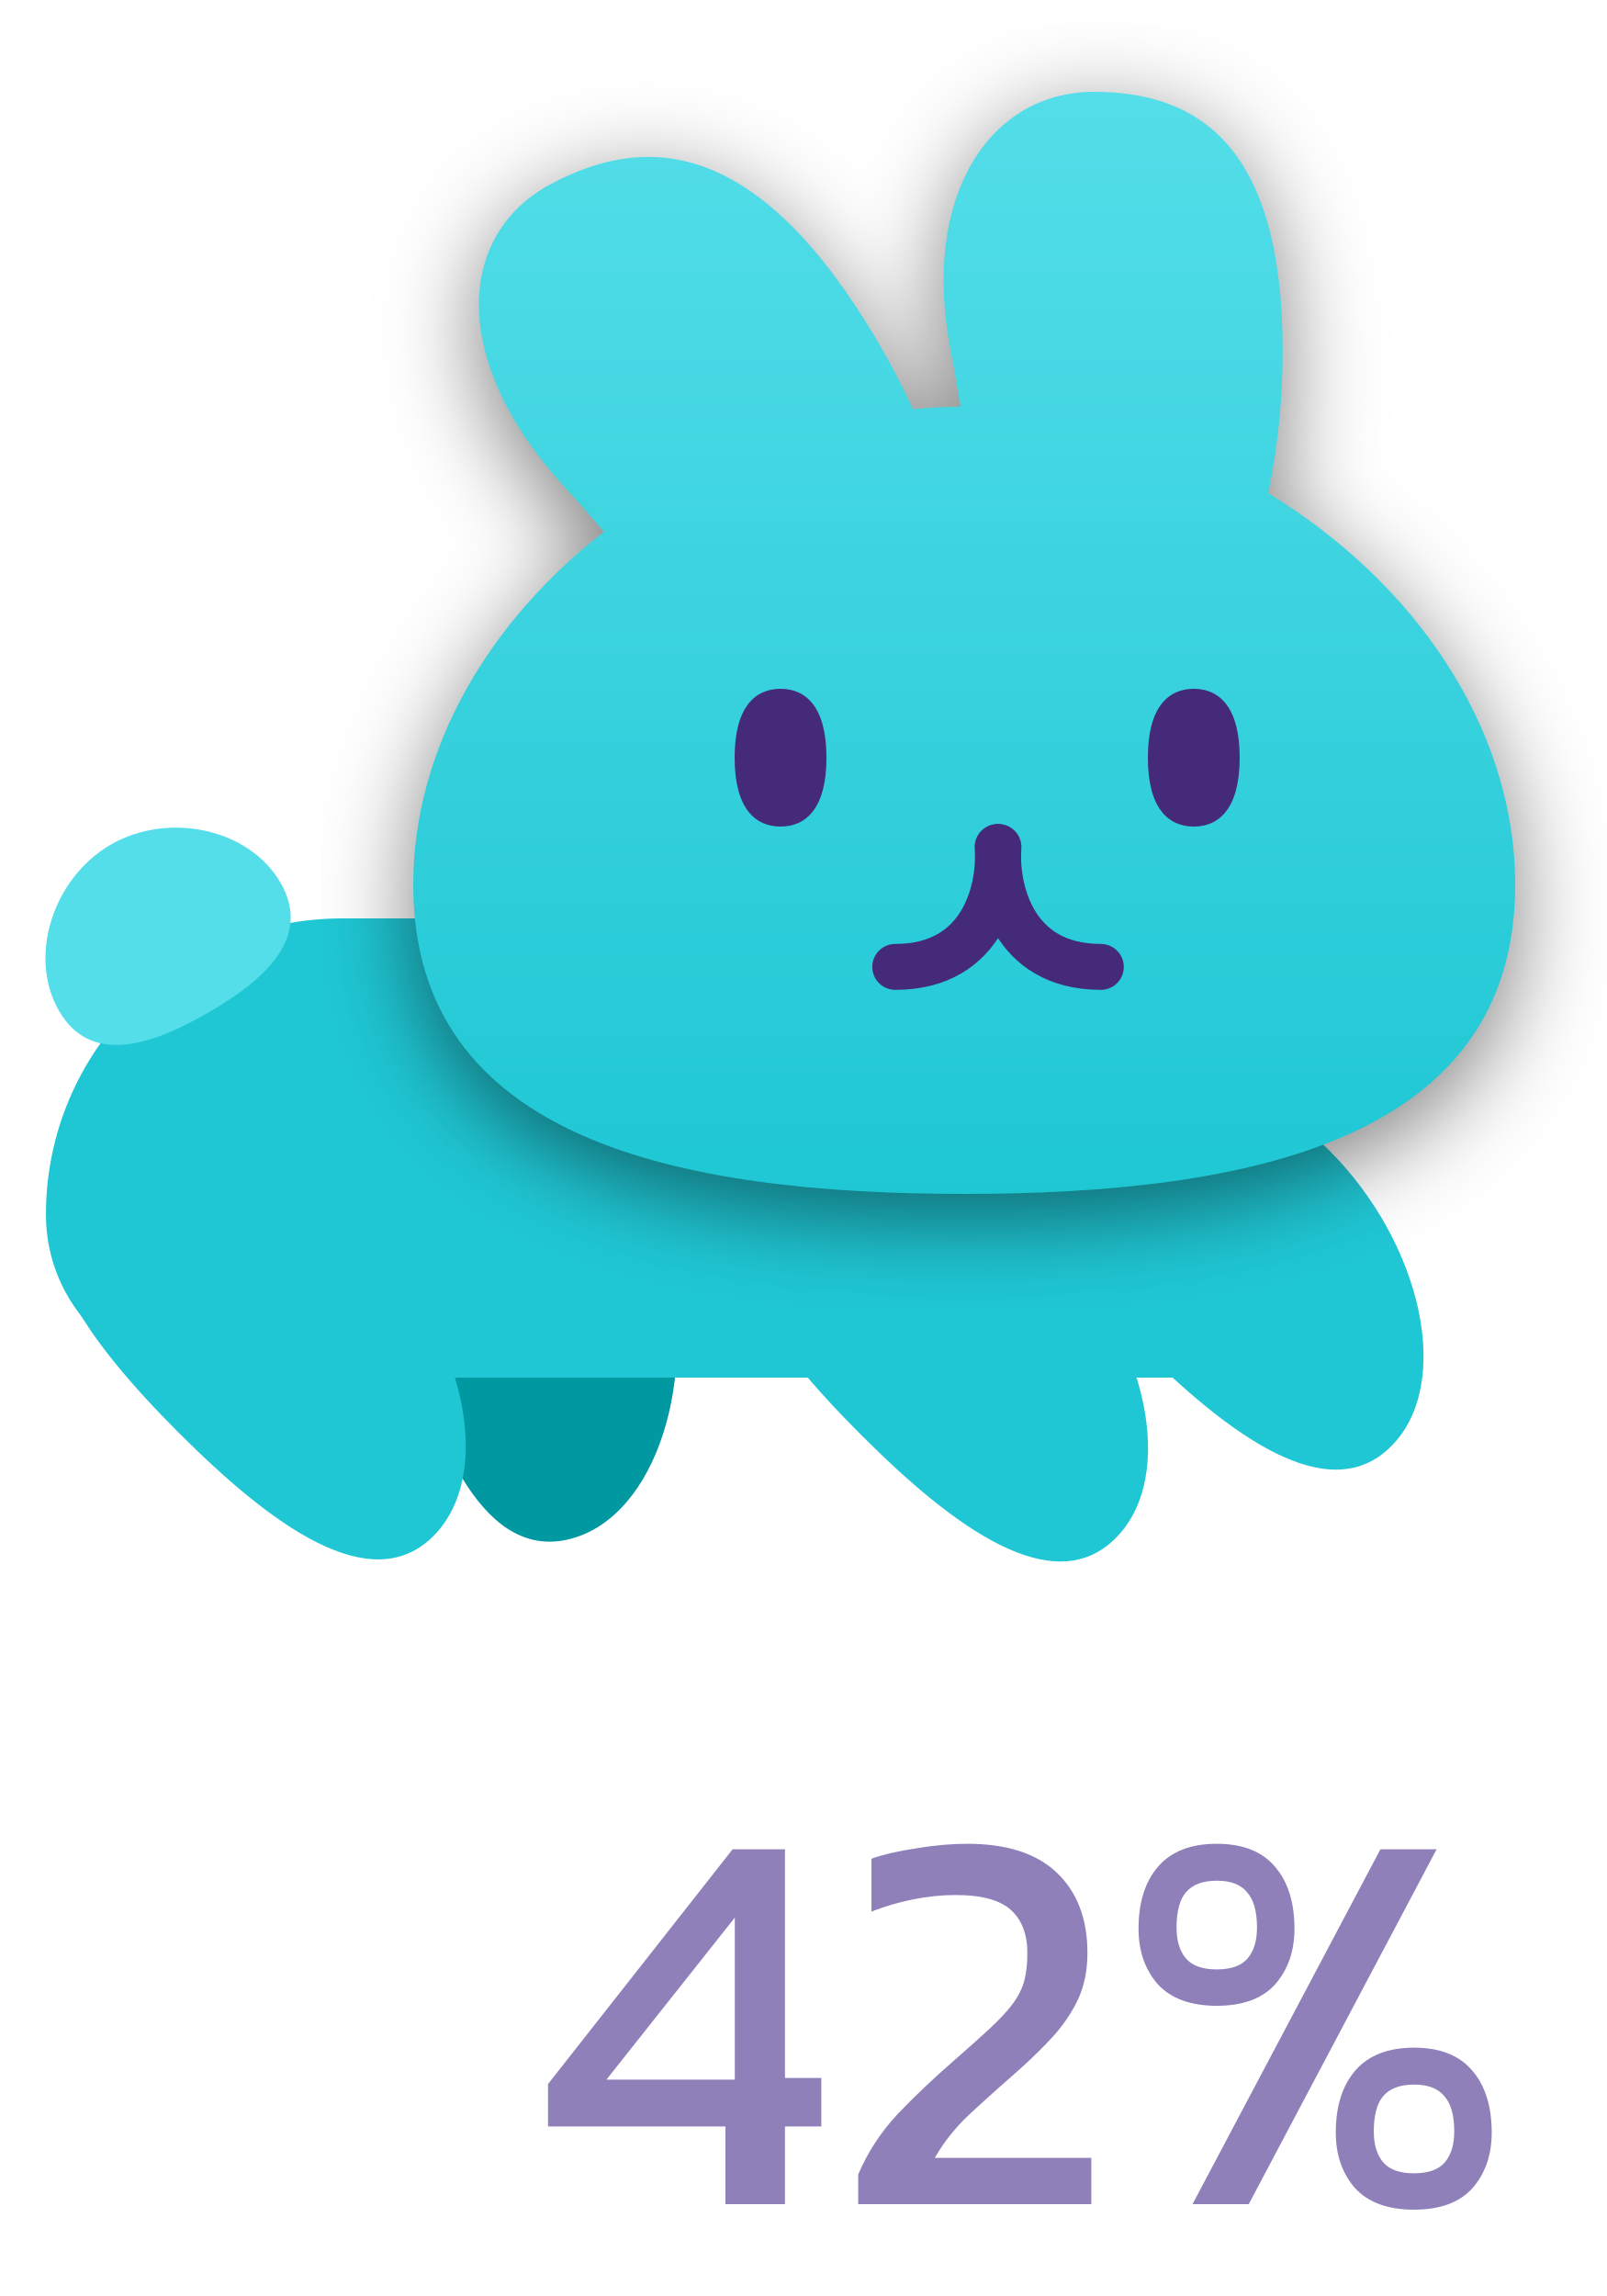
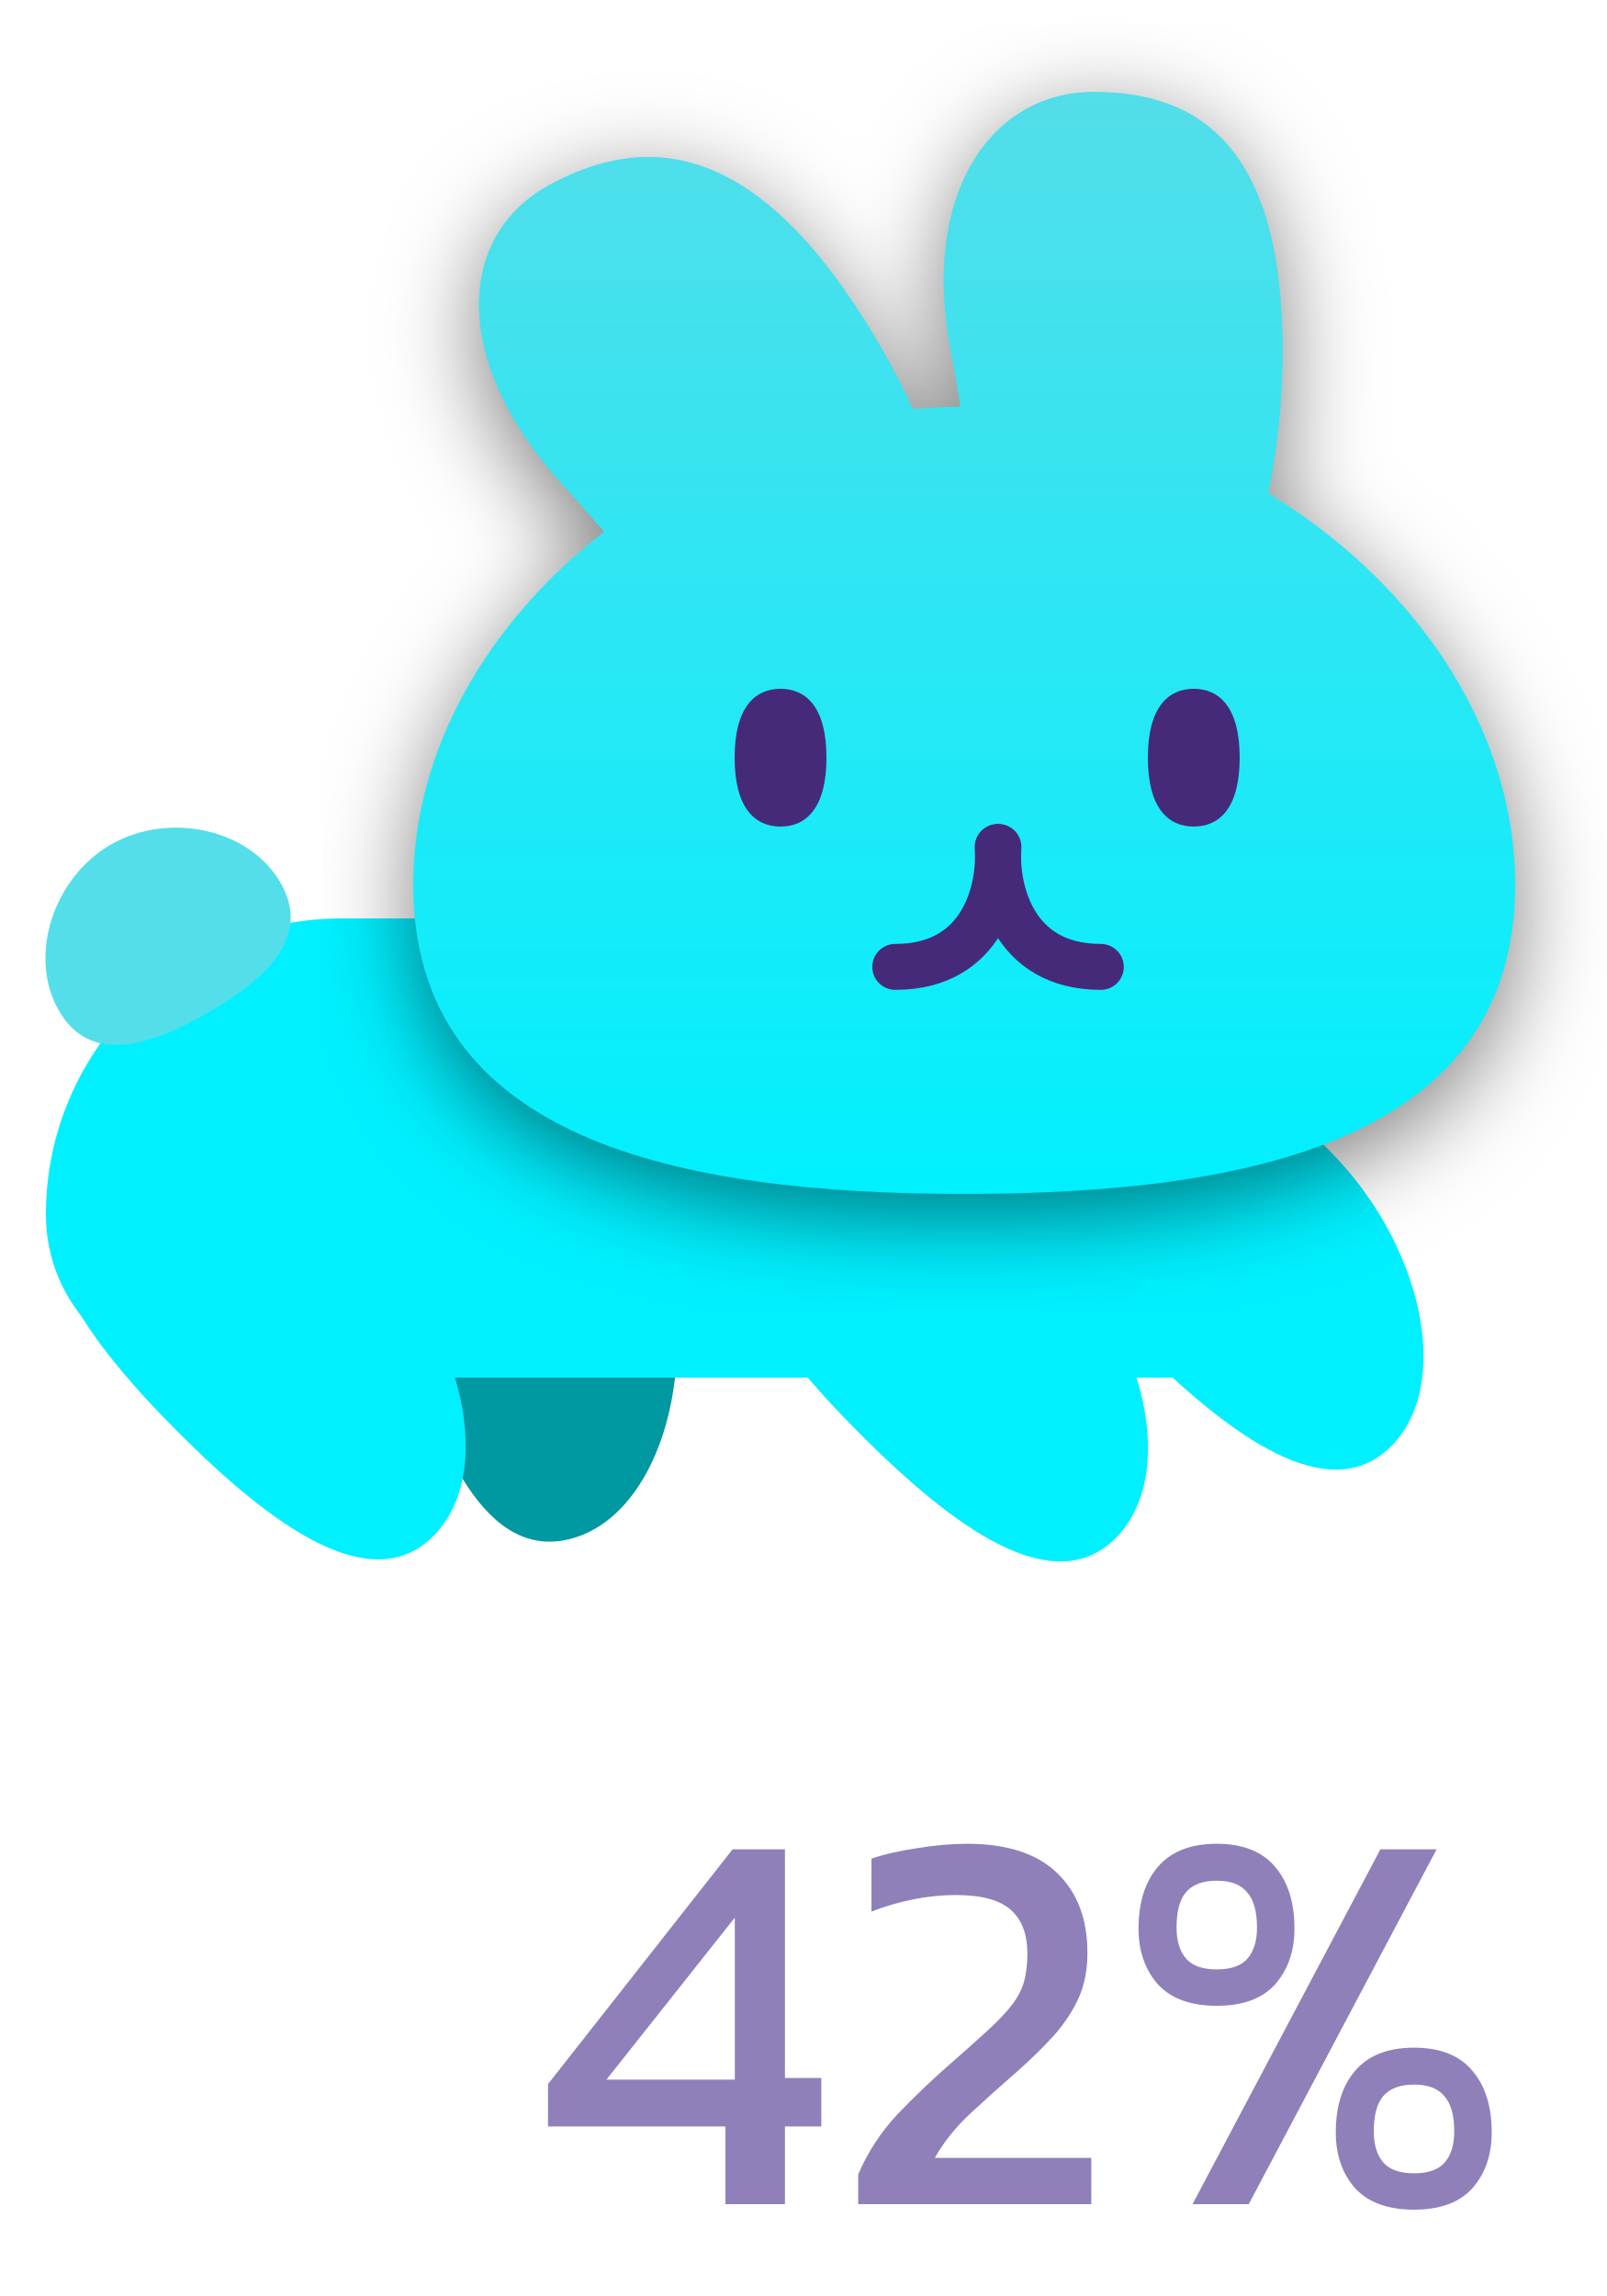
<svg xmlns="http://www.w3.org/2000/svg" width="35" height="50" fill="none" viewBox="0 0 35 50">
  <path fill="#0098A1" d="M9.588 22.865C7.729 23.363 8.025 26.033 8.764 28.79C9.502 31.546 10.581 34.006 12.44 33.508C14.299 33.01 15.233 30.01 14.495 27.254C13.756 24.498 11.447 22.367 9.588 22.865Z" />
-   <path fill="#1FC7D4" d="M1 26.452C1 22.889 3.888 20 7.452 20H13V30H4.548C2.589 30 1 28.411 1 26.452Z" />
+   <path fill="#00F0FF" d="M1 26.452C1 22.889 3.888 20 7.452 20H13V30H4.548C2.589 30 1 28.411 1 26.452Z" />
  <path fill="#53DEE9" d="M6.111 19.225C6.797 20.412 5.778 21.334 4.528 22.056C3.278 22.778 1.97 23.199 1.284 22.011C0.599 20.824 1.163 19.115 2.413 18.393C3.663 17.672 5.425 18.037 6.111 19.225Z" />
-   <path fill="#1FC7D4" d="M1.647 25.66C0.286 27.021 1.878 29.185 3.895 31.203C5.913 33.221 8.077 34.812 9.438 33.452C10.799 32.091 10.108 29.025 8.091 27.008C6.073 24.99 3.007 24.299 1.647 25.66Z" />
-   <rect width="1" height="10" fill="#1FC7D4" transform="matrix(-1 0 0 1 14 20)" />
-   <rect width="17" height="10" x="9" y="20" fill="#1FC7D4" />
-   <path fill="#1FC7D4" d="M16.507 25.706C15.146 27.067 16.738 29.231 18.756 31.249C20.773 33.267 22.938 34.858 24.298 33.497C25.659 32.137 24.968 29.071 22.951 27.053C20.933 25.036 17.868 24.345 16.507 25.706Z" />
-   <path fill="#1FC7D4" d="M22.507 23.706C21.146 25.067 22.738 27.231 24.756 29.249C26.773 31.267 28.938 32.858 30.298 31.497C31.659 30.137 30.968 27.071 28.951 25.053C26.933 23.036 23.868 22.345 22.507 23.706Z" />
+   <path fill="#00F0FF" d="M1.647 25.66C0.286 27.021 1.878 29.185 3.895 31.203C5.913 33.221 8.077 34.812 9.438 33.452C10.799 32.091 10.108 29.025 8.091 27.008C6.073 24.99 3.007 24.299 1.647 25.66Z" />
+   <rect width="1" height="10" fill="#00F0FF" transform="matrix(-1 0 0 1 14 20)" />
+   <rect width="17" height="10" x="9" y="20" fill="#00F0FF" />
+   <path fill="#00F0FF" d="M16.507 25.706C15.146 27.067 16.738 29.231 18.756 31.249C20.773 33.267 22.938 34.858 24.298 33.497C25.659 32.137 24.968 29.071 22.951 27.053C20.933 25.036 17.868 24.345 16.507 25.706Z" />
+   <path fill="#00F0FF" d="M22.507 23.706C21.146 25.067 22.738 27.231 24.756 29.249C26.773 31.267 28.938 32.858 30.298 31.497C31.659 30.137 30.968 27.071 28.951 25.053C26.933 23.036 23.868 22.345 22.507 23.706Z" />
  <g filter="url(#filter0_d)">
    <path fill="url(#paint0_linear_bunny_full)" fill-rule="evenodd" d="M20.705 7.634C20.781 8.027 20.852 8.438 20.919 8.857C20.573 8.86 20.227 8.877 19.884 8.909C19.603 8.295 19.269 7.672 18.884 7.053C16.396 3.051 14.062 2.901 11.989 4.013C9.915 5.124 9.811 7.896 12.283 10.592C12.57 10.905 12.863 11.238 13.157 11.58C10.66 13.516 9 16.291 9 19.27C9 24.829 14.785 26 21 26C27.215 26 33 24.829 33 19.27C33 15.828 30.784 12.658 27.621 10.741C27.824 9.785 27.936 8.735 27.936 7.634C27.936 3.172 26.095 2 23.824 2C21.553 2 20.051 4.271 20.705 7.634Z" clip-rule="evenodd" />
  </g>
  <path stroke="#452A7A" stroke-linecap="round" d="M21.728 18.445C21.796 19.315 21.445 21.056 19.498 21.056" />
  <path stroke="#452A7A" stroke-linecap="round" d="M21.746 18.445C21.678 19.315 22.03 21.056 23.976 21.056" />
  <path fill="#452A7A" d="M18 16.5C18 17.605 17.552 18 17 18C16.448 18 16 17.605 16 16.5C16 15.395 16.448 15 17 15C17.552 15 18 15.395 18 16.5Z" />
  <path fill="#452A7A" d="M27 16.5C27 17.605 26.552 18 26 18C25.448 18 25 17.605 25 16.5C25 15.395 25.448 15 26 15C26.552 15 27 15.395 27 16.5Z" />
  <path fill="#8F80BA" d="M15.8 48V46.308H11.936V45.384L15.956 40.272H17.096V45.252H17.888V46.308H17.096V48H15.8ZM13.208 45.288H16.004V41.76L13.208 45.288ZM18.692 48V47.352C18.9 46.864 19.188 46.424 19.556 46.032C19.932 45.64 20.332 45.26 20.756 44.892C21.076 44.612 21.34 44.376 21.548 44.184C21.764 43.984 21.932 43.804 22.052 43.644C22.172 43.484 22.256 43.32 22.304 43.152C22.352 42.976 22.376 42.772 22.376 42.54C22.376 42.124 22.256 41.808 22.016 41.592C21.776 41.376 21.376 41.268 20.816 41.268C20.512 41.268 20.2 41.3 19.88 41.364C19.568 41.428 19.268 41.516 18.98 41.628V40.476C19.26 40.38 19.592 40.304 19.976 40.248C20.36 40.184 20.724 40.152 21.068 40.152C21.932 40.152 22.584 40.364 23.024 40.788C23.464 41.212 23.684 41.792 23.684 42.528C23.684 42.896 23.62 43.224 23.492 43.512C23.364 43.792 23.188 44.06 22.964 44.316C22.74 44.564 22.48 44.82 22.184 45.084C21.816 45.404 21.468 45.716 21.14 46.02C20.82 46.316 20.56 46.64 20.36 46.992H23.768V48H18.692ZM26.501 43.68C25.933 43.68 25.505 43.524 25.217 43.212C24.937 42.892 24.797 42.488 24.797 42C24.797 41.432 24.937 40.984 25.217 40.656C25.505 40.32 25.933 40.152 26.501 40.152C27.069 40.152 27.493 40.32 27.773 40.656C28.053 40.984 28.193 41.432 28.193 42C28.193 42.488 28.053 42.892 27.773 43.212C27.493 43.524 27.069 43.68 26.501 43.68ZM25.973 48L30.065 40.272H31.289L27.197 48H25.973ZM26.501 42.888C26.813 42.888 27.037 42.808 27.173 42.648C27.309 42.488 27.377 42.264 27.377 41.976C27.377 41.624 27.305 41.368 27.161 41.208C27.025 41.04 26.805 40.956 26.501 40.956C26.197 40.956 25.973 41.04 25.829 41.208C25.693 41.368 25.625 41.624 25.625 41.976C25.625 42.264 25.693 42.488 25.829 42.648C25.965 42.808 26.189 42.888 26.501 42.888ZM30.797 48.12C30.229 48.12 29.801 47.964 29.513 47.652C29.233 47.332 29.093 46.928 29.093 46.44C29.093 45.872 29.233 45.424 29.513 45.096C29.801 44.76 30.229 44.592 30.797 44.592C31.365 44.592 31.789 44.76 32.069 45.096C32.349 45.424 32.489 45.872 32.489 46.44C32.489 46.928 32.349 47.332 32.069 47.652C31.789 47.964 31.365 48.12 30.797 48.12ZM30.797 47.328C31.109 47.328 31.333 47.248 31.469 47.088C31.605 46.928 31.673 46.704 31.673 46.416C31.673 46.064 31.601 45.808 31.457 45.648C31.321 45.48 31.101 45.396 30.797 45.396C30.493 45.396 30.269 45.48 30.125 45.648C29.989 45.808 29.921 46.064 29.921 46.416C29.921 46.704 29.989 46.928 30.125 47.088C30.261 47.248 30.485 47.328 30.797 47.328Z" />
  <defs>
    <filter id="filter0_d" width="28" height="28" x="7" y=".5" color-interpolation-filters="sRGB" filterUnits="userSpaceOnUse">
      <feFlood flood-opacity="0" result="BackgroundImageFix" />
      <feColorMatrix in="SourceAlpha" type="matrix" values="0 0 0 0 0 0 0 0 0 0 0 0 0 0 0 0 0 0 127 0" />
      <feOffset dy=".5" />
      <feGaussianBlur stdDeviation="1" />
      <feColorMatrix type="matrix" values="0 0 0 0 0 0 0 0 0 0 0 0 0 0 0 0 0 0 0.5 0" />
      <feBlend in2="BackgroundImageFix" mode="normal" result="effect1_dropShadow" />
      <feBlend in="SourceGraphic" in2="effect1_dropShadow" mode="normal" result="shape" />
    </filter>
    <linearGradient id="paint0_linear_bunny_full" x1="21" x2="21" y1="2" y2="26" gradientUnits="userSpaceOnUse">
      <stop stop-color="#53DEE9" />
-       <stop offset="1" stop-color="#1FC7D4" />
+       <stop offset="1" stop-color="#00F0FF" />
    </linearGradient>
  </defs>
</svg>
